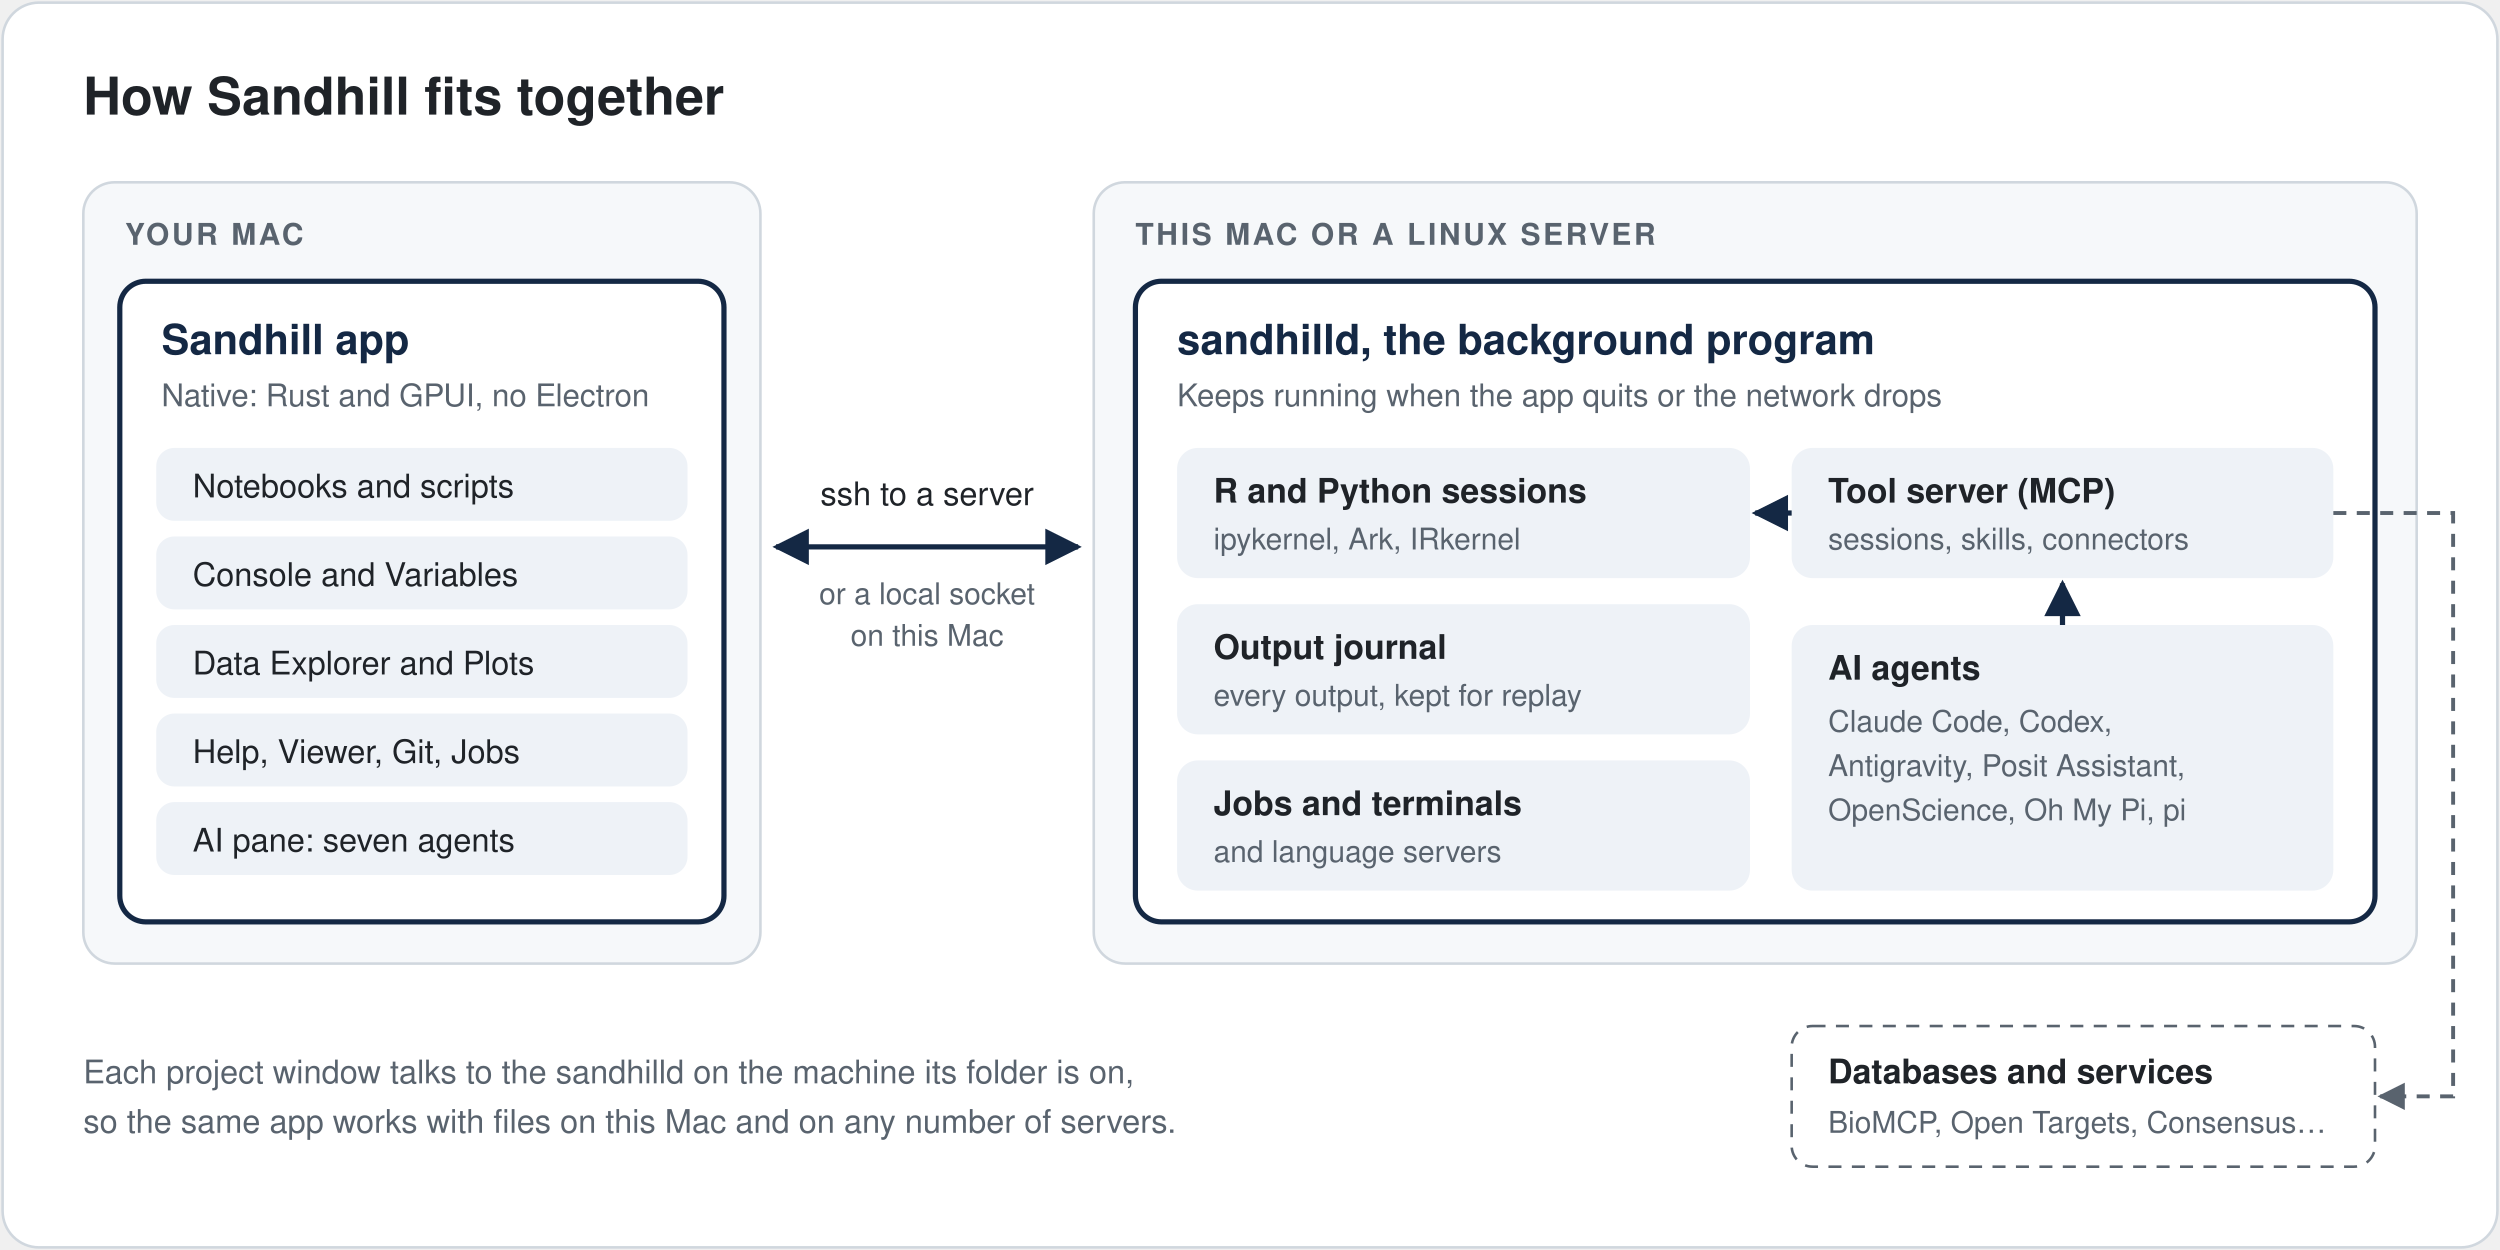
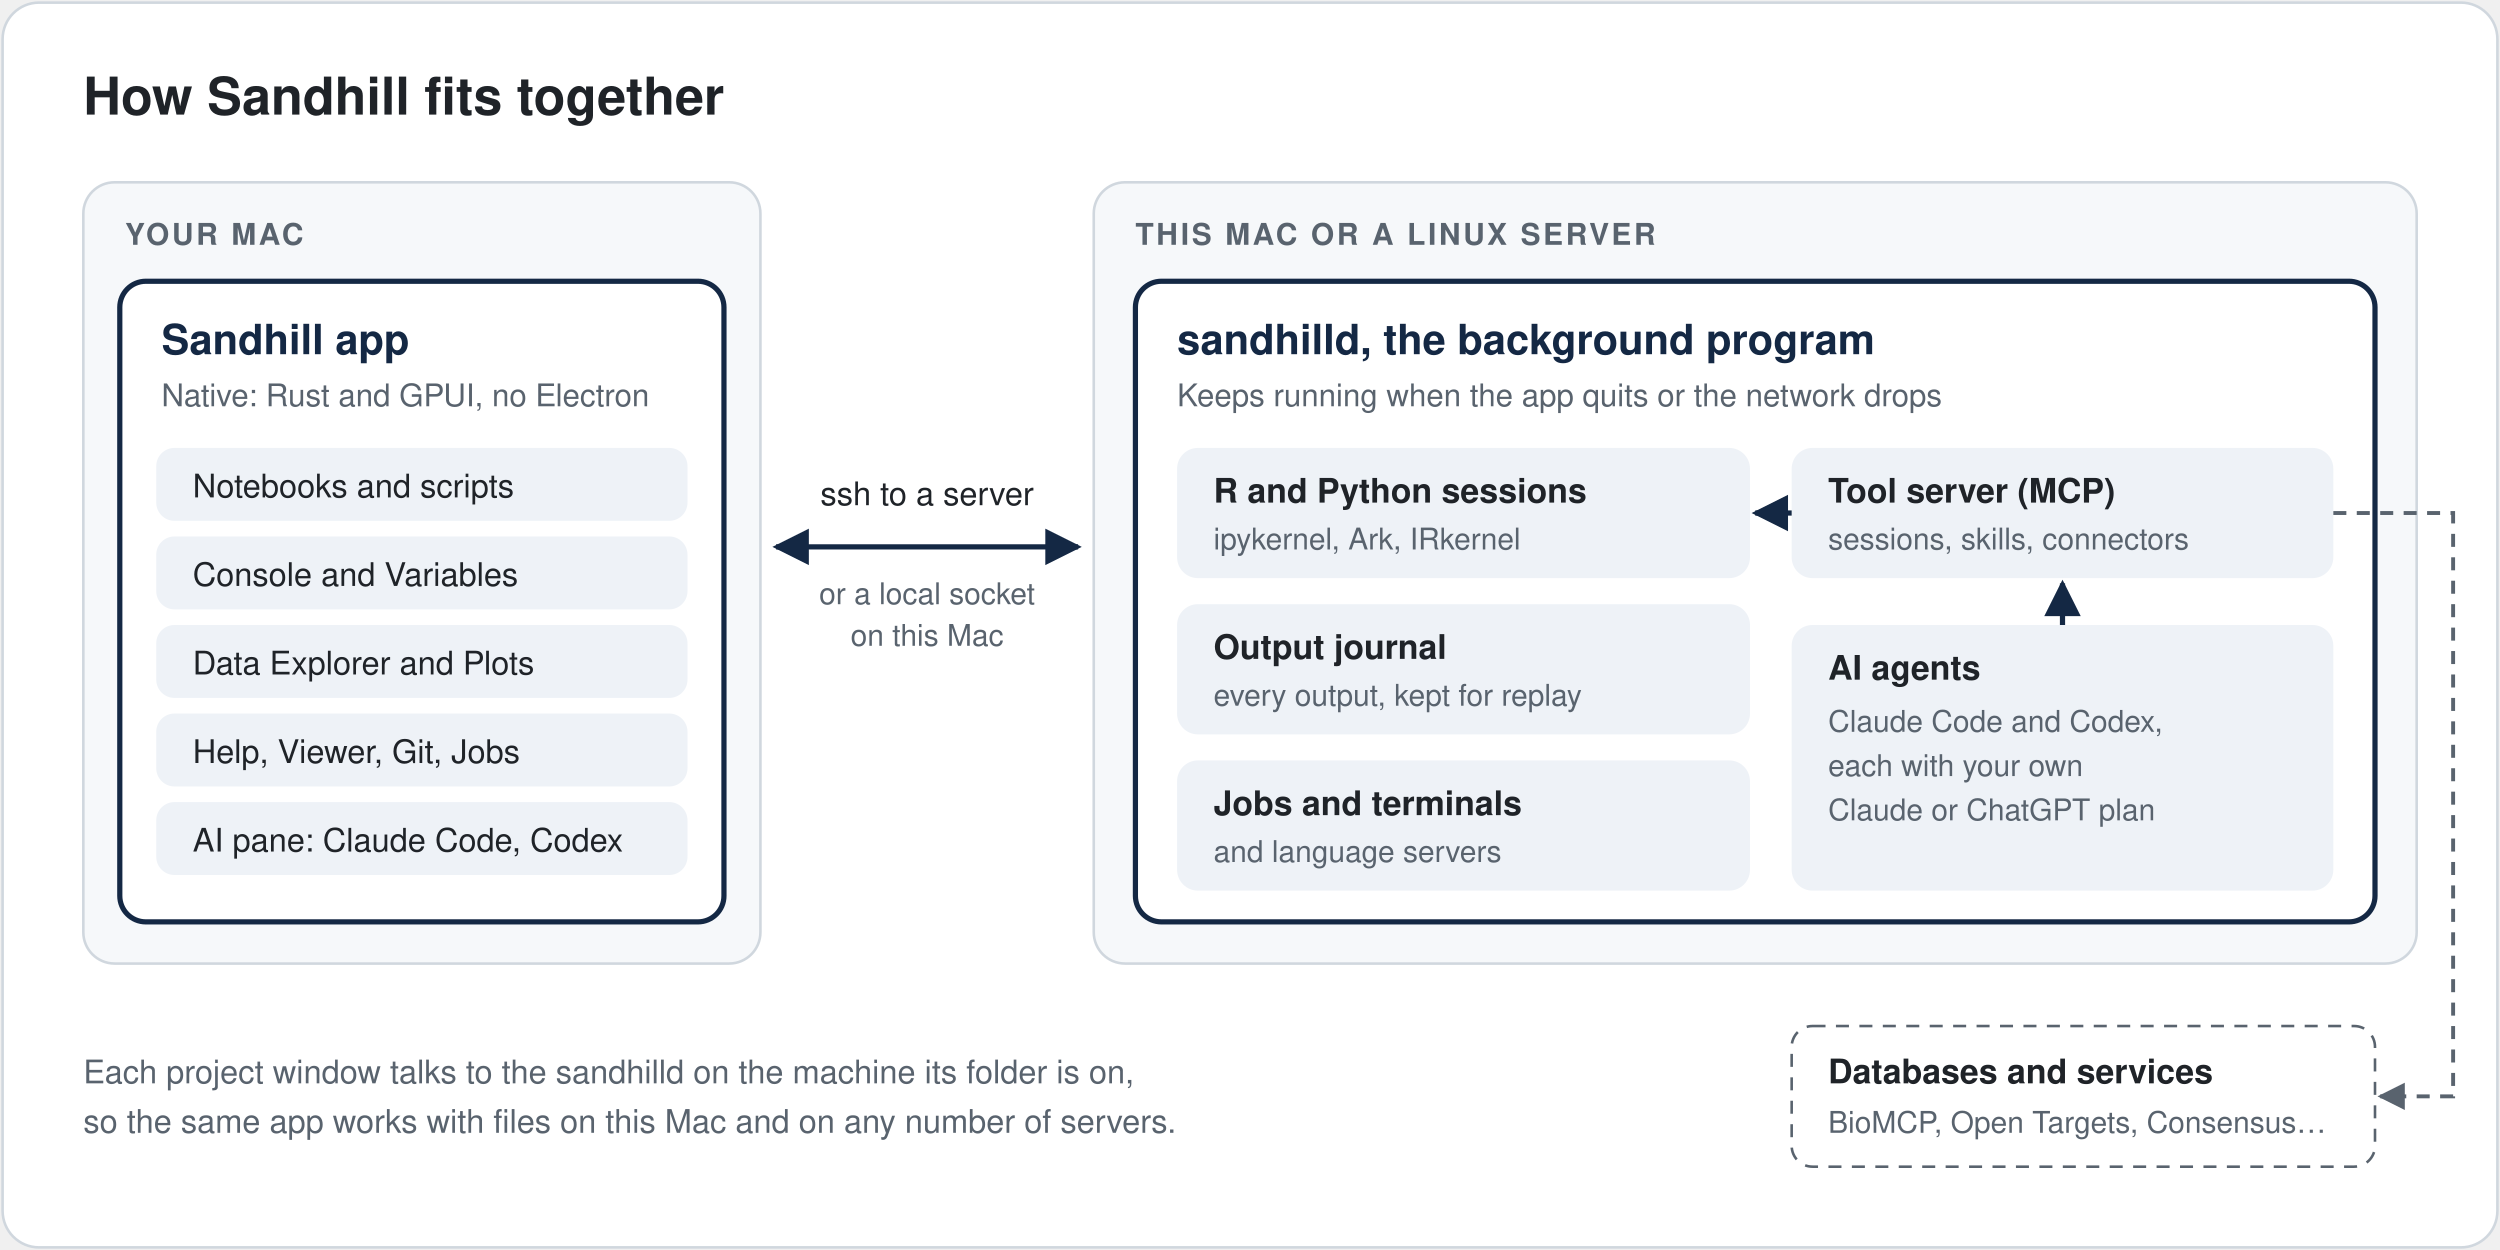
<svg xmlns="http://www.w3.org/2000/svg" viewBox="0 0 960 480" width="960" height="480" role="img" aria-labelledby="title desc">
  <defs>
    <marker id="navy" viewBox="0 0 10 10" refX="9" refY="5" markerWidth="7" markerHeight="7" orient="auto-start-reverse">
      <path d="M0 0 L10 5 L0 10 z" fill="#142844" />
    </marker>
    <marker id="grey" viewBox="0 0 10 10" refX="9" refY="5" markerWidth="7" markerHeight="7" orient="auto-start-reverse">
      <path d="M0 0 L10 5 L0 10 z" fill="#59636e" />
    </marker>
  </defs>
  <style>
    text { font-family: -apple-system, BlinkMacSystemFont, "Segoe UI", Helvetica, Arial, sans-serif; fill: #1f2328; }
    .title { font-size: 20px; font-weight: 700; }
    .region { font-size: 11.5px; font-weight: 600; letter-spacing: 1px; fill: #59636e; }
    .head { font-size: 16px; font-weight: 700; fill: #142844; }
    .sub { font-size: 12px; fill: #59636e; }
    .item { font-size: 12.5px; }
    .name { font-size: 13px; font-weight: 600; }
    .small { font-size: 11.5px; fill: #59636e; }
    .note { font-size: 12.5px; fill: #59636e; }
  </style>
  <rect x="1" y="1" width="958" height="478" rx="14" fill="#ffffff" stroke="#d0d7de" />
  <text class="title" x="32" y="44">How Sandhill fits together</text>
  <rect x="32" y="70" width="260" height="300" rx="12" fill="#f6f8fa" stroke="#d0d7de" />
  <text class="region" x="48" y="94">YOUR MAC</text>
  <rect x="46" y="108" width="232" height="246" rx="10" fill="#ffffff" stroke="#142844" stroke-width="2" />
  <text class="head" x="62" y="136">Sandhill app</text>
  <text class="sub" x="62" y="156">Native: Rust and GPUI, no Electron</text>
  <g>
    <rect x="60" y="172" width="204" height="28" rx="7" fill="#eef2f7" />
    <text class="item" x="74" y="191">Notebooks and scripts</text>
    <rect x="60" y="206" width="204" height="28" rx="7" fill="#eef2f7" />
    <text class="item" x="74" y="225">Console and Variables</text>
    <rect x="60" y="240" width="204" height="28" rx="7" fill="#eef2f7" />
    <text class="item" x="74" y="259">Data Explorer and Plots</text>
    <rect x="60" y="274" width="204" height="28" rx="7" fill="#eef2f7" />
    <text class="item" x="74" y="293">Help, Viewer, Git, Jobs</text>
    <rect x="60" y="308" width="204" height="28" rx="7" fill="#eef2f7" />
-     <text class="item" x="74" y="327">AI pane: seven agents</text>
+     <text class="item" x="74" y="327">AI pane: Claude Code, Codex</text>
  </g>
  <line x1="298" y1="210" x2="414" y2="210" stroke="#142844" stroke-width="2" marker-start="url(#navy)" marker-end="url(#navy)" />
  <text class="item" x="356" y="194" text-anchor="middle">ssh to a server</text>
  <text class="small" x="356" y="232" text-anchor="middle">or a local socket</text>
  <text class="small" x="356" y="248" text-anchor="middle">on this Mac</text>
  <rect x="420" y="70" width="508" height="300" rx="12" fill="#f6f8fa" stroke="#d0d7de" />
  <text class="region" x="436" y="94">THIS MAC OR A LINUX SERVER</text>
  <rect x="436" y="108" width="476" height="246" rx="10" fill="#ffffff" stroke="#142844" stroke-width="2" />
  <text class="head" x="452" y="136">sandhilld, the background program</text>
  <text class="sub" x="452" y="156">Keeps running when the app quits or the network drops</text>
  <rect x="452" y="172" width="220" height="50" rx="8" fill="#eef2f7" />
  <text class="name" x="466" y="193">R and Python sessions</text>
  <text class="small" x="466" y="211">ipykernel, Ark, IRkernel</text>
  <rect x="452" y="232" width="220" height="50" rx="8" fill="#eef2f7" />
  <text class="name" x="466" y="253">Output journal</text>
  <text class="small" x="466" y="271">every output, kept for replay</text>
  <rect x="452" y="292" width="220" height="50" rx="8" fill="#eef2f7" />
  <text class="name" x="466" y="313">Jobs and terminals</text>
  <text class="small" x="466" y="331">and language servers</text>
  <rect x="688" y="172" width="208" height="50" rx="8" fill="#eef2f7" />
  <text class="name" x="702" y="193">Tool server (MCP)</text>
  <text class="small" x="702" y="211">sessions, skills, connectors</text>
  <rect x="688" y="240" width="208" height="102" rx="8" fill="#eef2f7" />
  <text class="name" x="702" y="261">AI agents</text>
-   <text class="small" x="702" y="281">Claude Code, Codex,</text>
-   <text class="small" x="702" y="298">Antigravity, Posit Assistant,</text>
-   <text class="small" x="702" y="315">OpenScience, Oh My Pi, pi</text>
+   <text class="small" x="702" y="281">Claude Code and Codex,</text>
+   <text class="small" x="702" y="298">each with your own</text>
+   <text class="small" x="702" y="315">Claude or ChatGPT plan</text>
  <line x1="792" y1="240" x2="792" y2="224" stroke="#142844" stroke-width="2" marker-end="url(#navy)" />
  <line x1="688" y1="197" x2="674" y2="197" stroke="#142844" stroke-width="2" marker-end="url(#navy)" />
  <path d="M896 197 H942 V421 H914" fill="none" stroke="#59636e" stroke-width="1.5" stroke-dasharray="5 4" marker-end="url(#grey)" />
  <rect x="688" y="394" width="224" height="54" rx="8" fill="#ffffff" stroke="#59636e" stroke-dasharray="5 4" />
  <text class="name" x="702" y="416">Databases and services</text>
  <text class="small" x="702" y="435">BioMCP, Open Targets, Consensus…</text>
  <text class="note" x="32" y="416">Each project window talks to the sandhilld on the machine its folder is on,</text>
  <text class="note" x="32" y="435">so the same app works with files on this Mac and on any number of servers.</text>
</svg>
